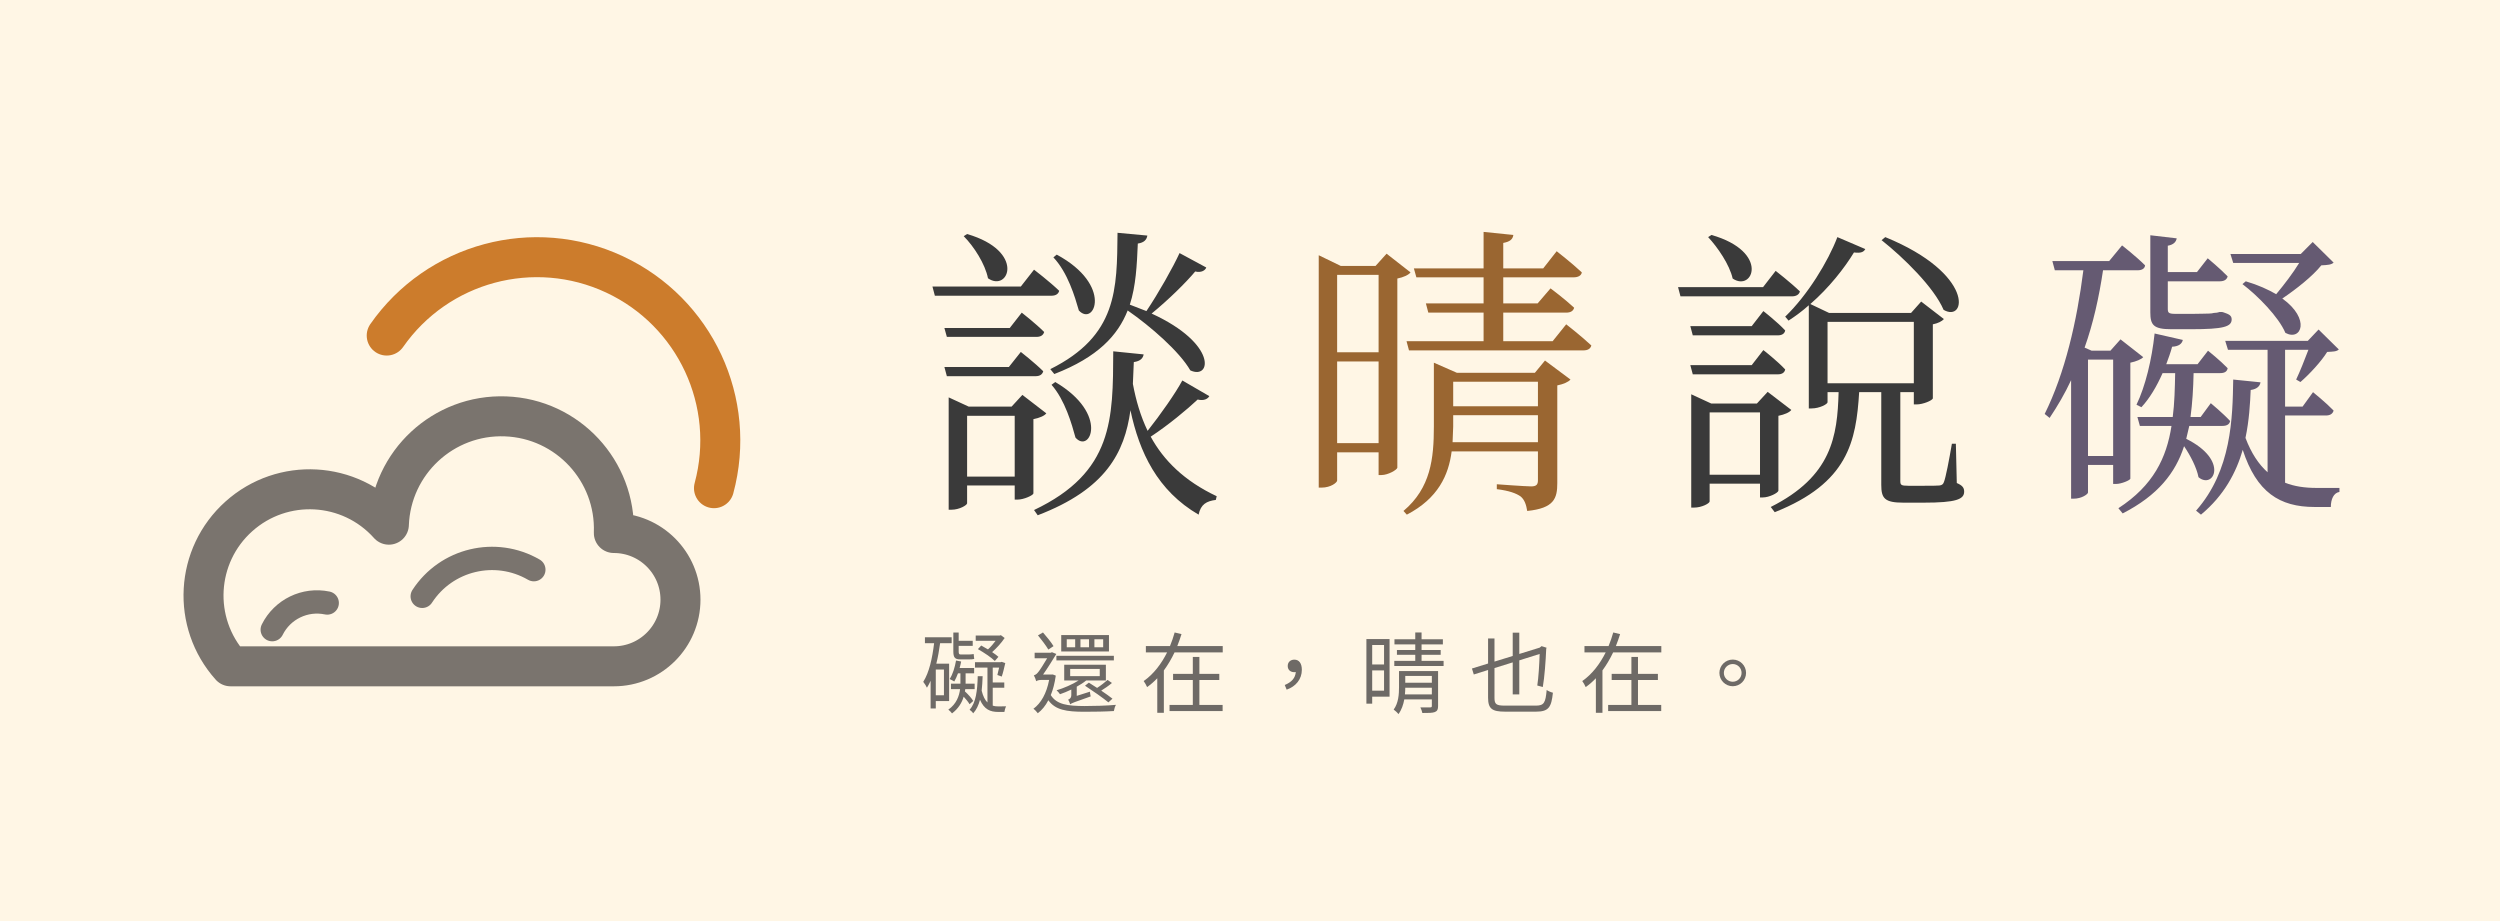
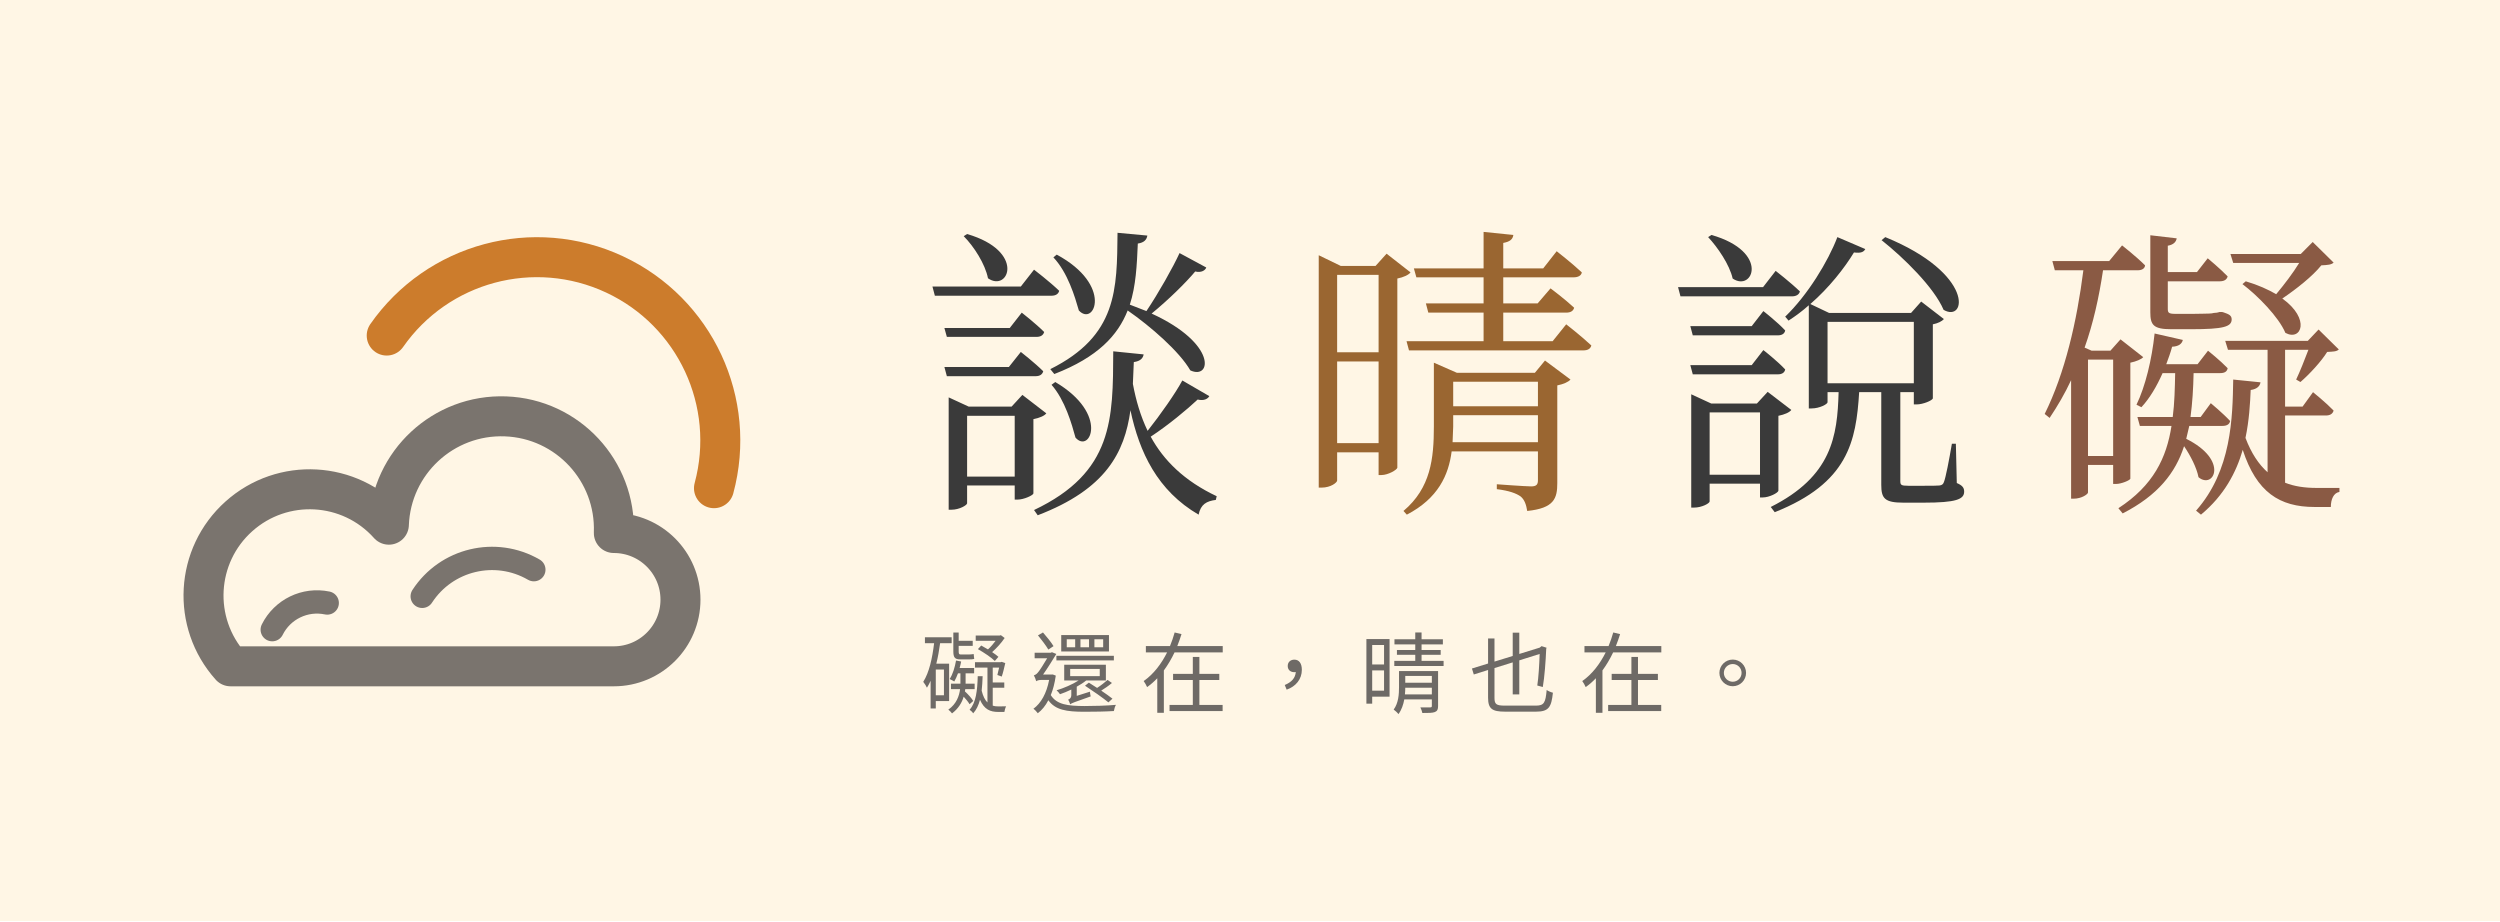
<svg xmlns="http://www.w3.org/2000/svg" width="1140" height="420" viewBox="0 0 1140 420">
  <rect width="1140" height="420" fill="#FFF6E5" />
  <g data-layer="sym">
    <g transform="translate(210 210) scale(0.7598346) translate(-18.0 3.5)">
      <g data-layer="a">
        <path d="M -120 120 H 110 A 40 40 0 0 0 110 40 A 67.5 67.5 0 0 0 -25 35 A 55 55 0 0 0 -120 120 Z" fill="none" stroke="#7A746E" stroke-width="24" stroke-linecap="round" stroke-linejoin="round" />
        <path d="M -5 78 A 50 50 0 0 1 62 62" fill="none" stroke="#7A746E" stroke-width="14" stroke-linecap="round" stroke-linejoin="round" opacity="1" />
        <path d="M -95 98 A 30 30 0 0 1 -62 82" fill="none" stroke="#7A746E" stroke-width="14" stroke-linecap="round" stroke-linejoin="round" opacity="1" />
      </g>
      <g data-layer="q">
        <path d="M -26.3 -78.5 A 110 110 0 0 1 170.1 13.1" fill="none" stroke="#CC7C2C" stroke-width="24" stroke-linecap="round" stroke-linejoin="round" />
      </g>
    </g>
  </g>
  <g data-layer="txt">
    <text x="420.0" y="223.2" font-family="Noto Serif CJK TC" font-size="140" fill="#3A3A3A">談</text>
    <text x="590.0" y="223.2" font-family="Noto Serif CJK TC" font-size="140" fill="#9A6631">晴</text>
    <text x="760.0" y="223.2" font-family="Noto Serif CJK TC" font-size="140" fill="#3A3A3A">說</text>
-     <text x="930.0" y="223.2" font-family="Noto Serif CJK TC" font-size="140" fill="#655A72">礙</text>
+     <text x="930.0" y="223.2" font-family="Noto Serif CJK TC" font-size="140" fill="#8A5A44">礙</text>
  </g>
  <g data-layer="sub">
    <text x="420.0" y="322" font-family="Noto Sans CJK TC" font-size="40" fill="#6E6A66">礙</text>
    <text x="470.0" y="322" font-family="Noto Sans CJK TC" font-size="40" fill="#6E6A66">還</text>
    <text x="520.0" y="322" font-family="Noto Sans CJK TC" font-size="40" fill="#6E6A66">在</text>
    <text x="570.0" y="322" font-family="Noto Sans CJK TC" font-size="40" fill="#6E6A66">，</text>
    <text x="620.0" y="322" font-family="Noto Sans CJK TC" font-size="40" fill="#6E6A66">晴</text>
    <text x="670.0" y="322" font-family="Noto Sans CJK TC" font-size="40" fill="#6E6A66">也</text>
    <text x="720.0" y="322" font-family="Noto Sans CJK TC" font-size="40" fill="#6E6A66">在</text>
    <text x="770.0" y="322" font-family="Noto Sans CJK TC" font-size="40" fill="#6E6A66">。</text>
  </g>
</svg>
